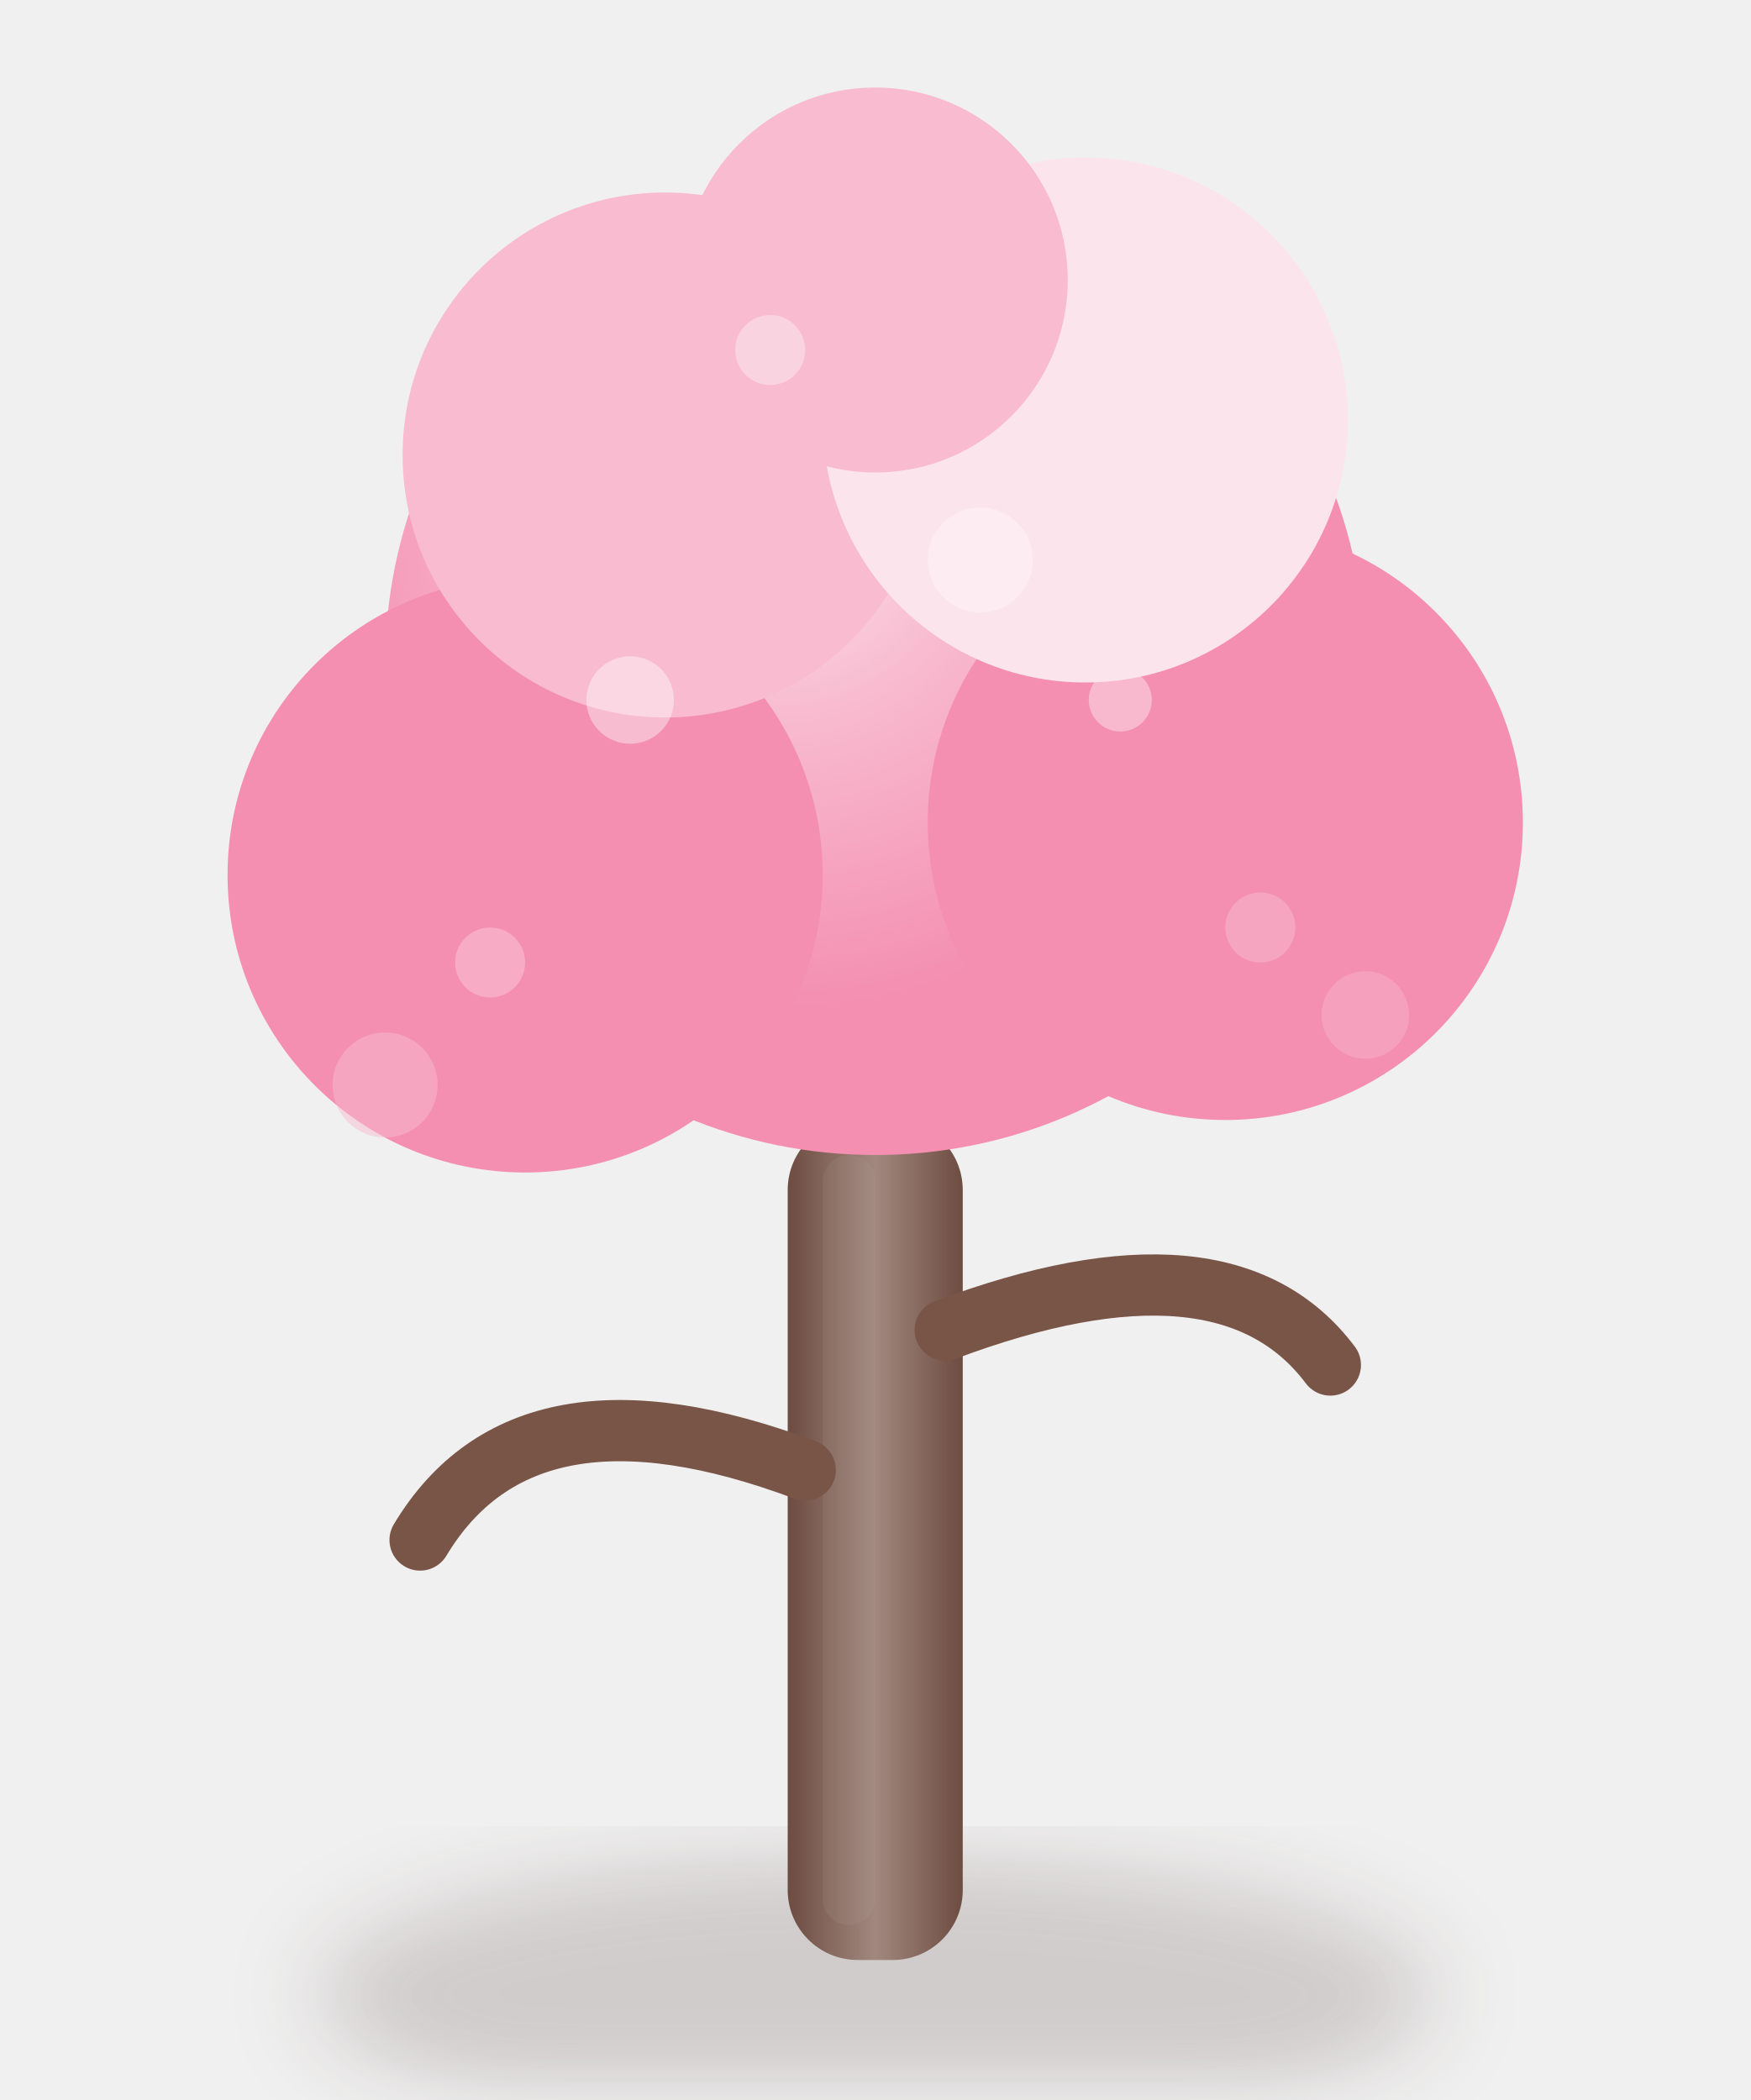
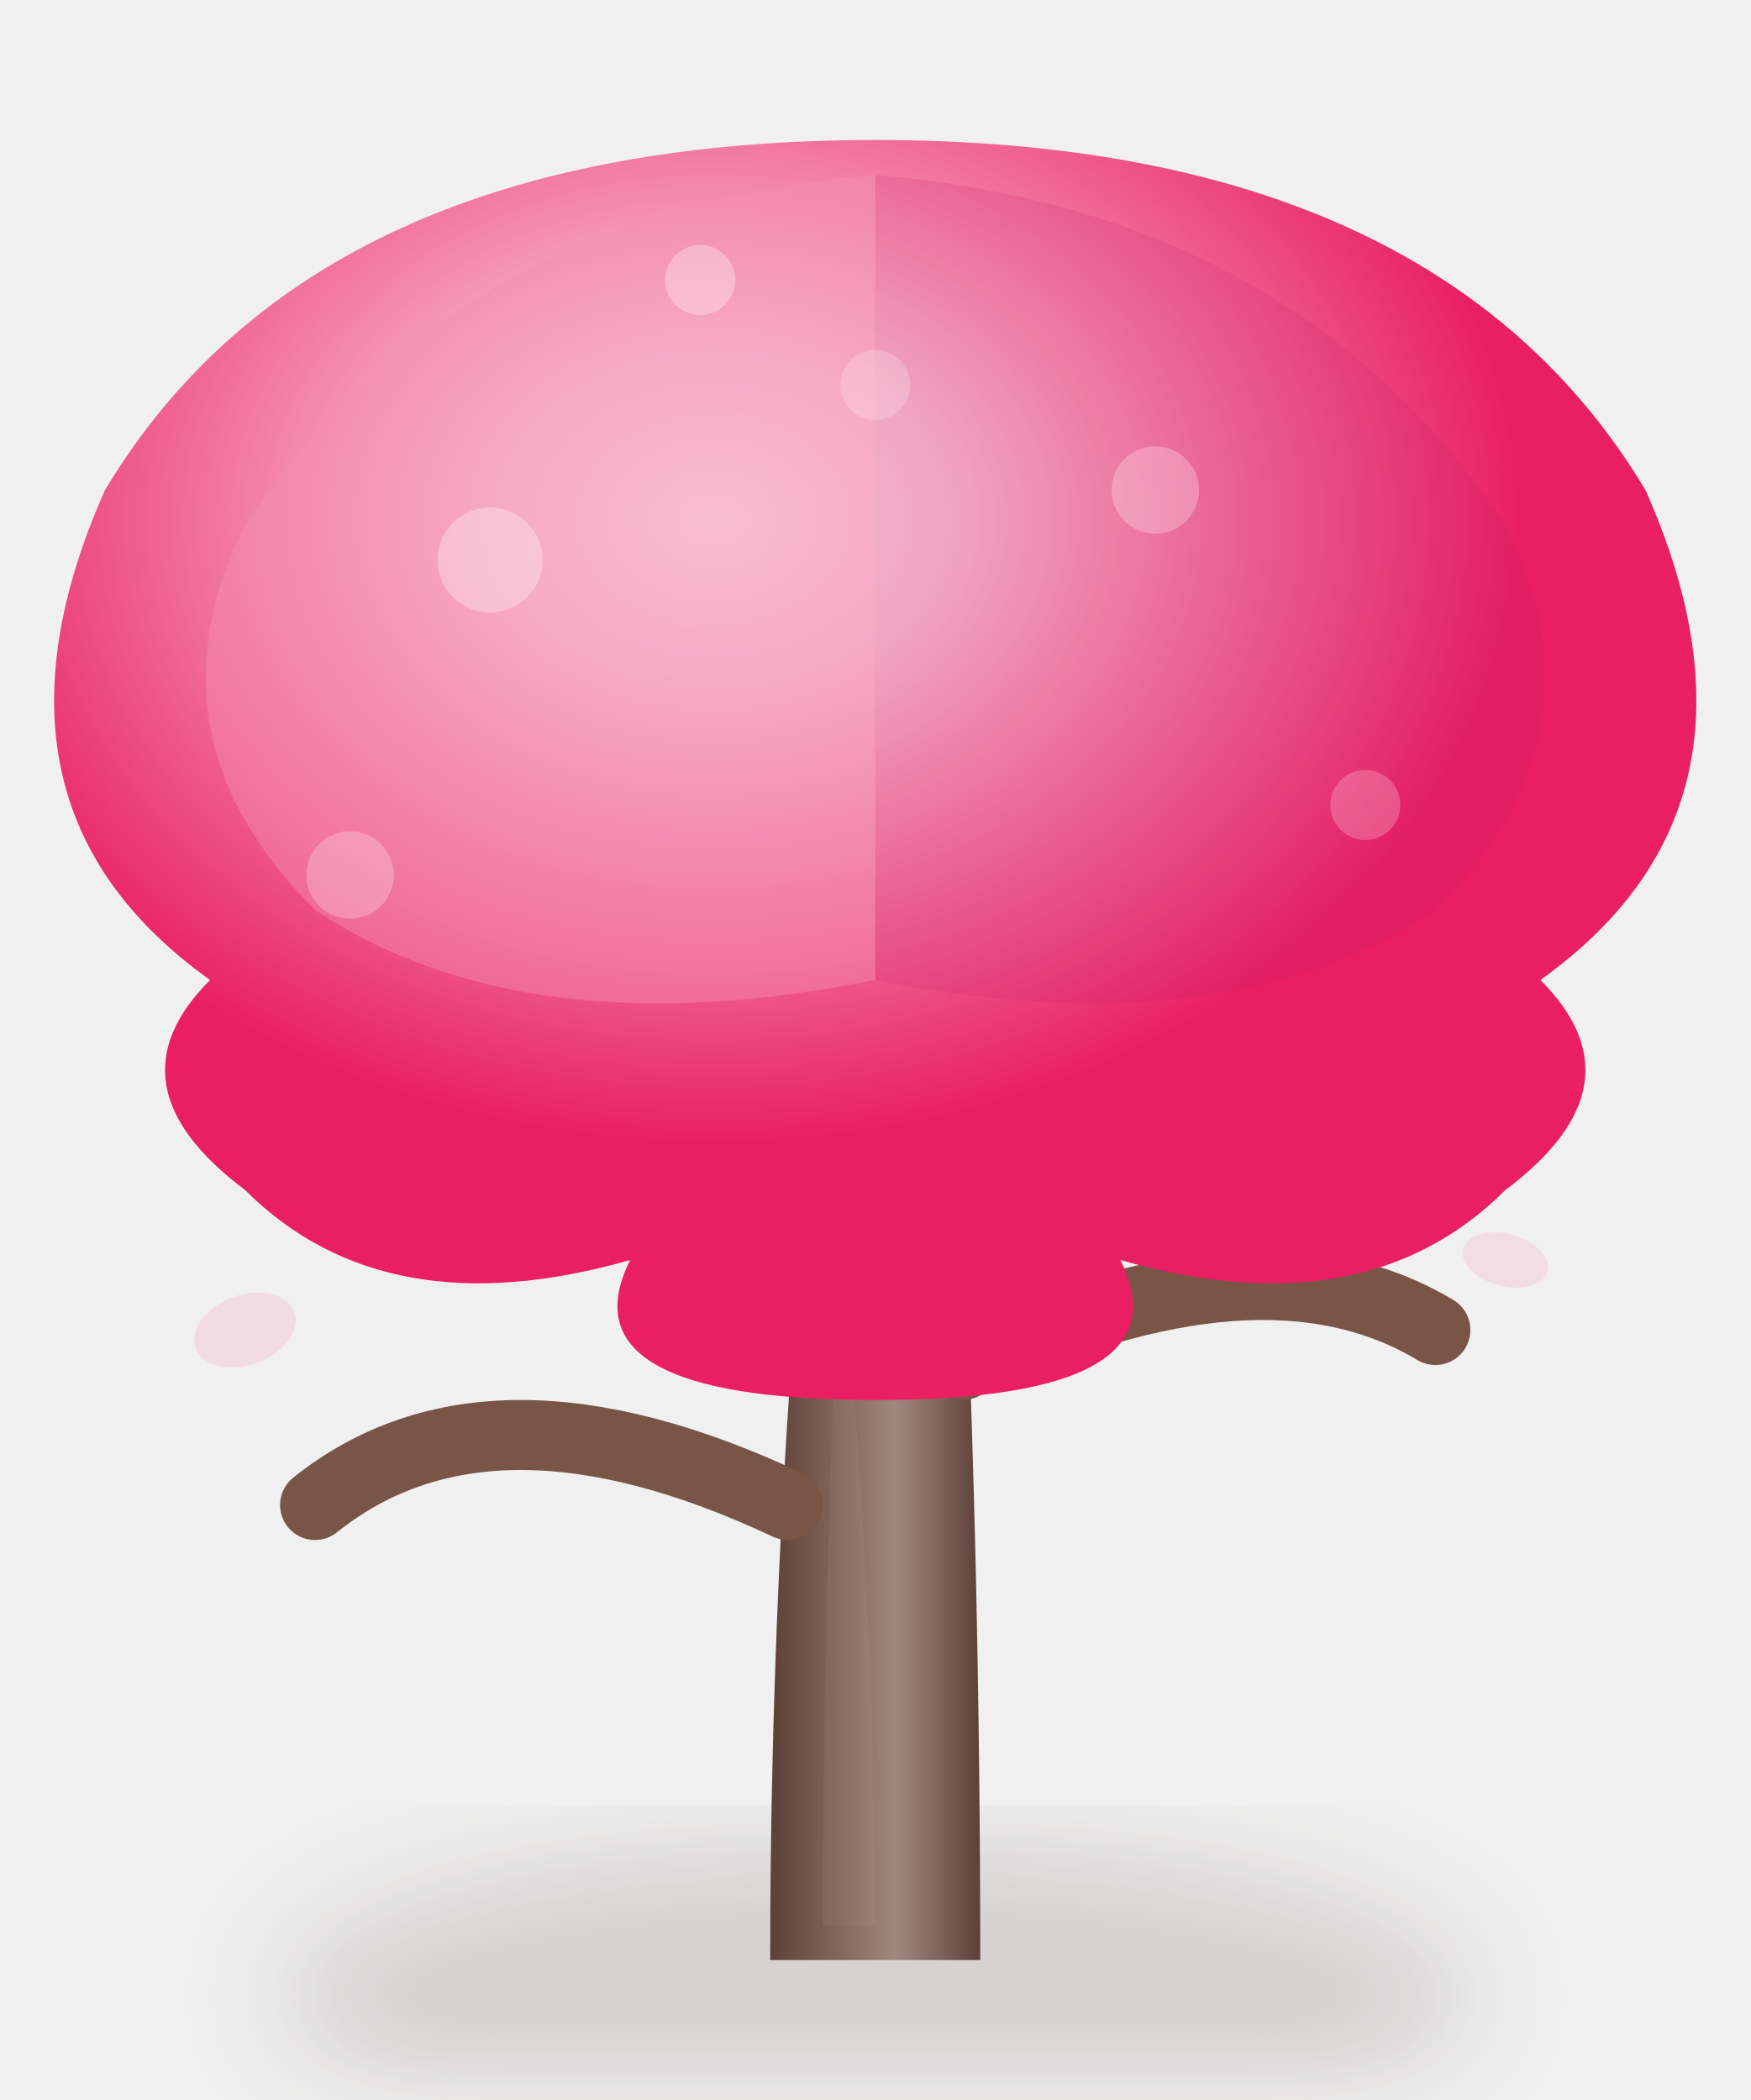
<svg xmlns="http://www.w3.org/2000/svg" viewBox="0 0 100 120">
  <defs>
-     <radialGradient id="blG" cx="40%" cy="35%">
+     <radialGradient id="bG" cx="40%" cy="30%">
      <stop offset="0%" stop-color="#FCE4EC" />
-       <stop offset="40%" stop-color="#F8BBD0" />
-       <stop offset="100%" stop-color="#F48FB1" />
+       <stop offset="30%" stop-color="#F8BBD0" />
+       <stop offset="100%" stop-color="#E91E63" />
    </radialGradient>
    <linearGradient id="tG" x1="0" y1="0" x2="1" y2="0">
-       <stop offset="0%" stop-color="#6D4C41" />
-       <stop offset="50%" stop-color="#A1887F" />
-       <stop offset="100%" stop-color="#6D4C41" />
+       <stop offset="0%" stop-color="#5D4037" />
+       <stop offset="40%" stop-color="#8D6E63" />
+       <stop offset="60%" stop-color="#A1887F" />
+       <stop offset="100%" stop-color="#5D4037" />
    </linearGradient>
-     <filter id="sh">
-       <feGaussianBlur stdDeviation="2.5" />
+     <filter id="s">
+       <feGaussianBlur stdDeviation="3" />
    </filter>
  </defs>
-   <ellipse cx="50" cy="114" rx="32" ry="8" fill="#3E2723" opacity="0.18" filter="url(#sh)" />
-   <rect x="45" y="64" width="10" height="48" rx="4" fill="url(#tG)" />
-   <rect x="47" y="66" width="3" height="44" rx="1.5" fill="#BCAAA4" opacity="0.12" />
-   <path d="M46 84 Q30 78 24 88" stroke="#795548" stroke-width="3.5" fill="none" stroke-linecap="round" />
-   <path d="M54 76 Q70 70 76 78" stroke="#795548" stroke-width="3.5" fill="none" stroke-linecap="round" />
-   <circle cx="50" cy="38" r="28" fill="url(#blG)" />
-   <circle cx="30" cy="50" r="17" fill="#F48FB1" />
-   <circle cx="70" cy="47" r="17" fill="#F48FB1" />
-   <circle cx="38" cy="26" r="15" fill="#F8BBD0" />
-   <circle cx="62" cy="24" r="15" fill="#FCE4EC" />
-   <circle cx="50" cy="16" r="11" fill="#F8BBD0" />
-   <circle cx="36" cy="40" r="2.5" fill="#fff" opacity="0.4" />
-   <circle cx="56" cy="32" r="3" fill="#fff" opacity="0.3" />
-   <circle cx="44" cy="20" r="2" fill="#fff" opacity="0.35" />
-   <circle cx="64" cy="40" r="1.8" fill="#FCE4EC" opacity="0.5" />
-   <circle cx="28" cy="55" r="2" fill="#fff" opacity="0.25" />
-   <circle cx="72" cy="53" r="2" fill="#fff" opacity="0.2" />
-   <circle cx="22" cy="62" r="3" fill="#F8BBD0" opacity="0.5" />
-   <circle cx="78" cy="58" r="2.5" fill="#F8BBD0" opacity="0.4" />
+   <ellipse cx="50" cy="114" rx="34" ry="9" fill="#3E2723" opacity="0.15" filter="url(#s)" />
+   <path d="M44 112 Q44 90 46 68 Q48 66 52 66 Q54 66 55 68 Q56 90 56 112Z" fill="url(#tG)" />
+   <path d="M47 110 Q47 92 48 70 Q50 92 50 110Z" fill="#BCAAA4" opacity="0.1" />
+   <path d="M45 86 Q28 78 18 86" stroke="#795548" stroke-width="4" fill="none" stroke-linecap="round" />
+   <path d="M55 78 Q72 70 82 76" stroke="#795548" stroke-width="4" fill="none" stroke-linecap="round" />
+   <path d="M50 8 Q18 8 6 28 Q-2 46 12 56 Q6 62 14 68 Q22 76 36 72 Q32 80 50 80 Q68 80 64 72 Q78 76 86 68 Q94 62 88 56 Q102 46 94 28 Q82 8 50 8Z" fill="url(#bG)" />
+   <path d="M50 10 Q26 12 14 30 Q8 42 18 52 Q30 60 50 56 Q50 30 50 10Z" fill="#F48FB1" opacity="0.45" />
+   <path d="M50 10 Q74 12 86 30 Q92 42 82 52 Q70 60 50 56 Q50 30 50 10Z" fill="#C2185B" opacity="0.15" />
+   <circle cx="28" cy="32" r="3" fill="#fff" opacity="0.3" />
+   <circle cx="66" cy="28" r="2.5" fill="#fff" opacity="0.25" />
+   <circle cx="40" cy="16" r="2" fill="#fff" opacity="0.3" />
+   <circle cx="20" cy="50" r="2.5" fill="#FCE4EC" opacity="0.3" />
+   <circle cx="78" cy="46" r="2" fill="#FCE4EC" opacity="0.25" />
+   <circle cx="50" cy="22" r="2" fill="#fff" opacity="0.2" />
+   <ellipse cx="14" cy="76" rx="3" ry="2" fill="#F8BBD0" opacity="0.4" transform="rotate(-20 14 76)" />
+   <ellipse cx="86" cy="72" rx="2.5" ry="1.5" fill="#F8BBD0" opacity="0.35" transform="rotate(15 86 72)" />
</svg>
